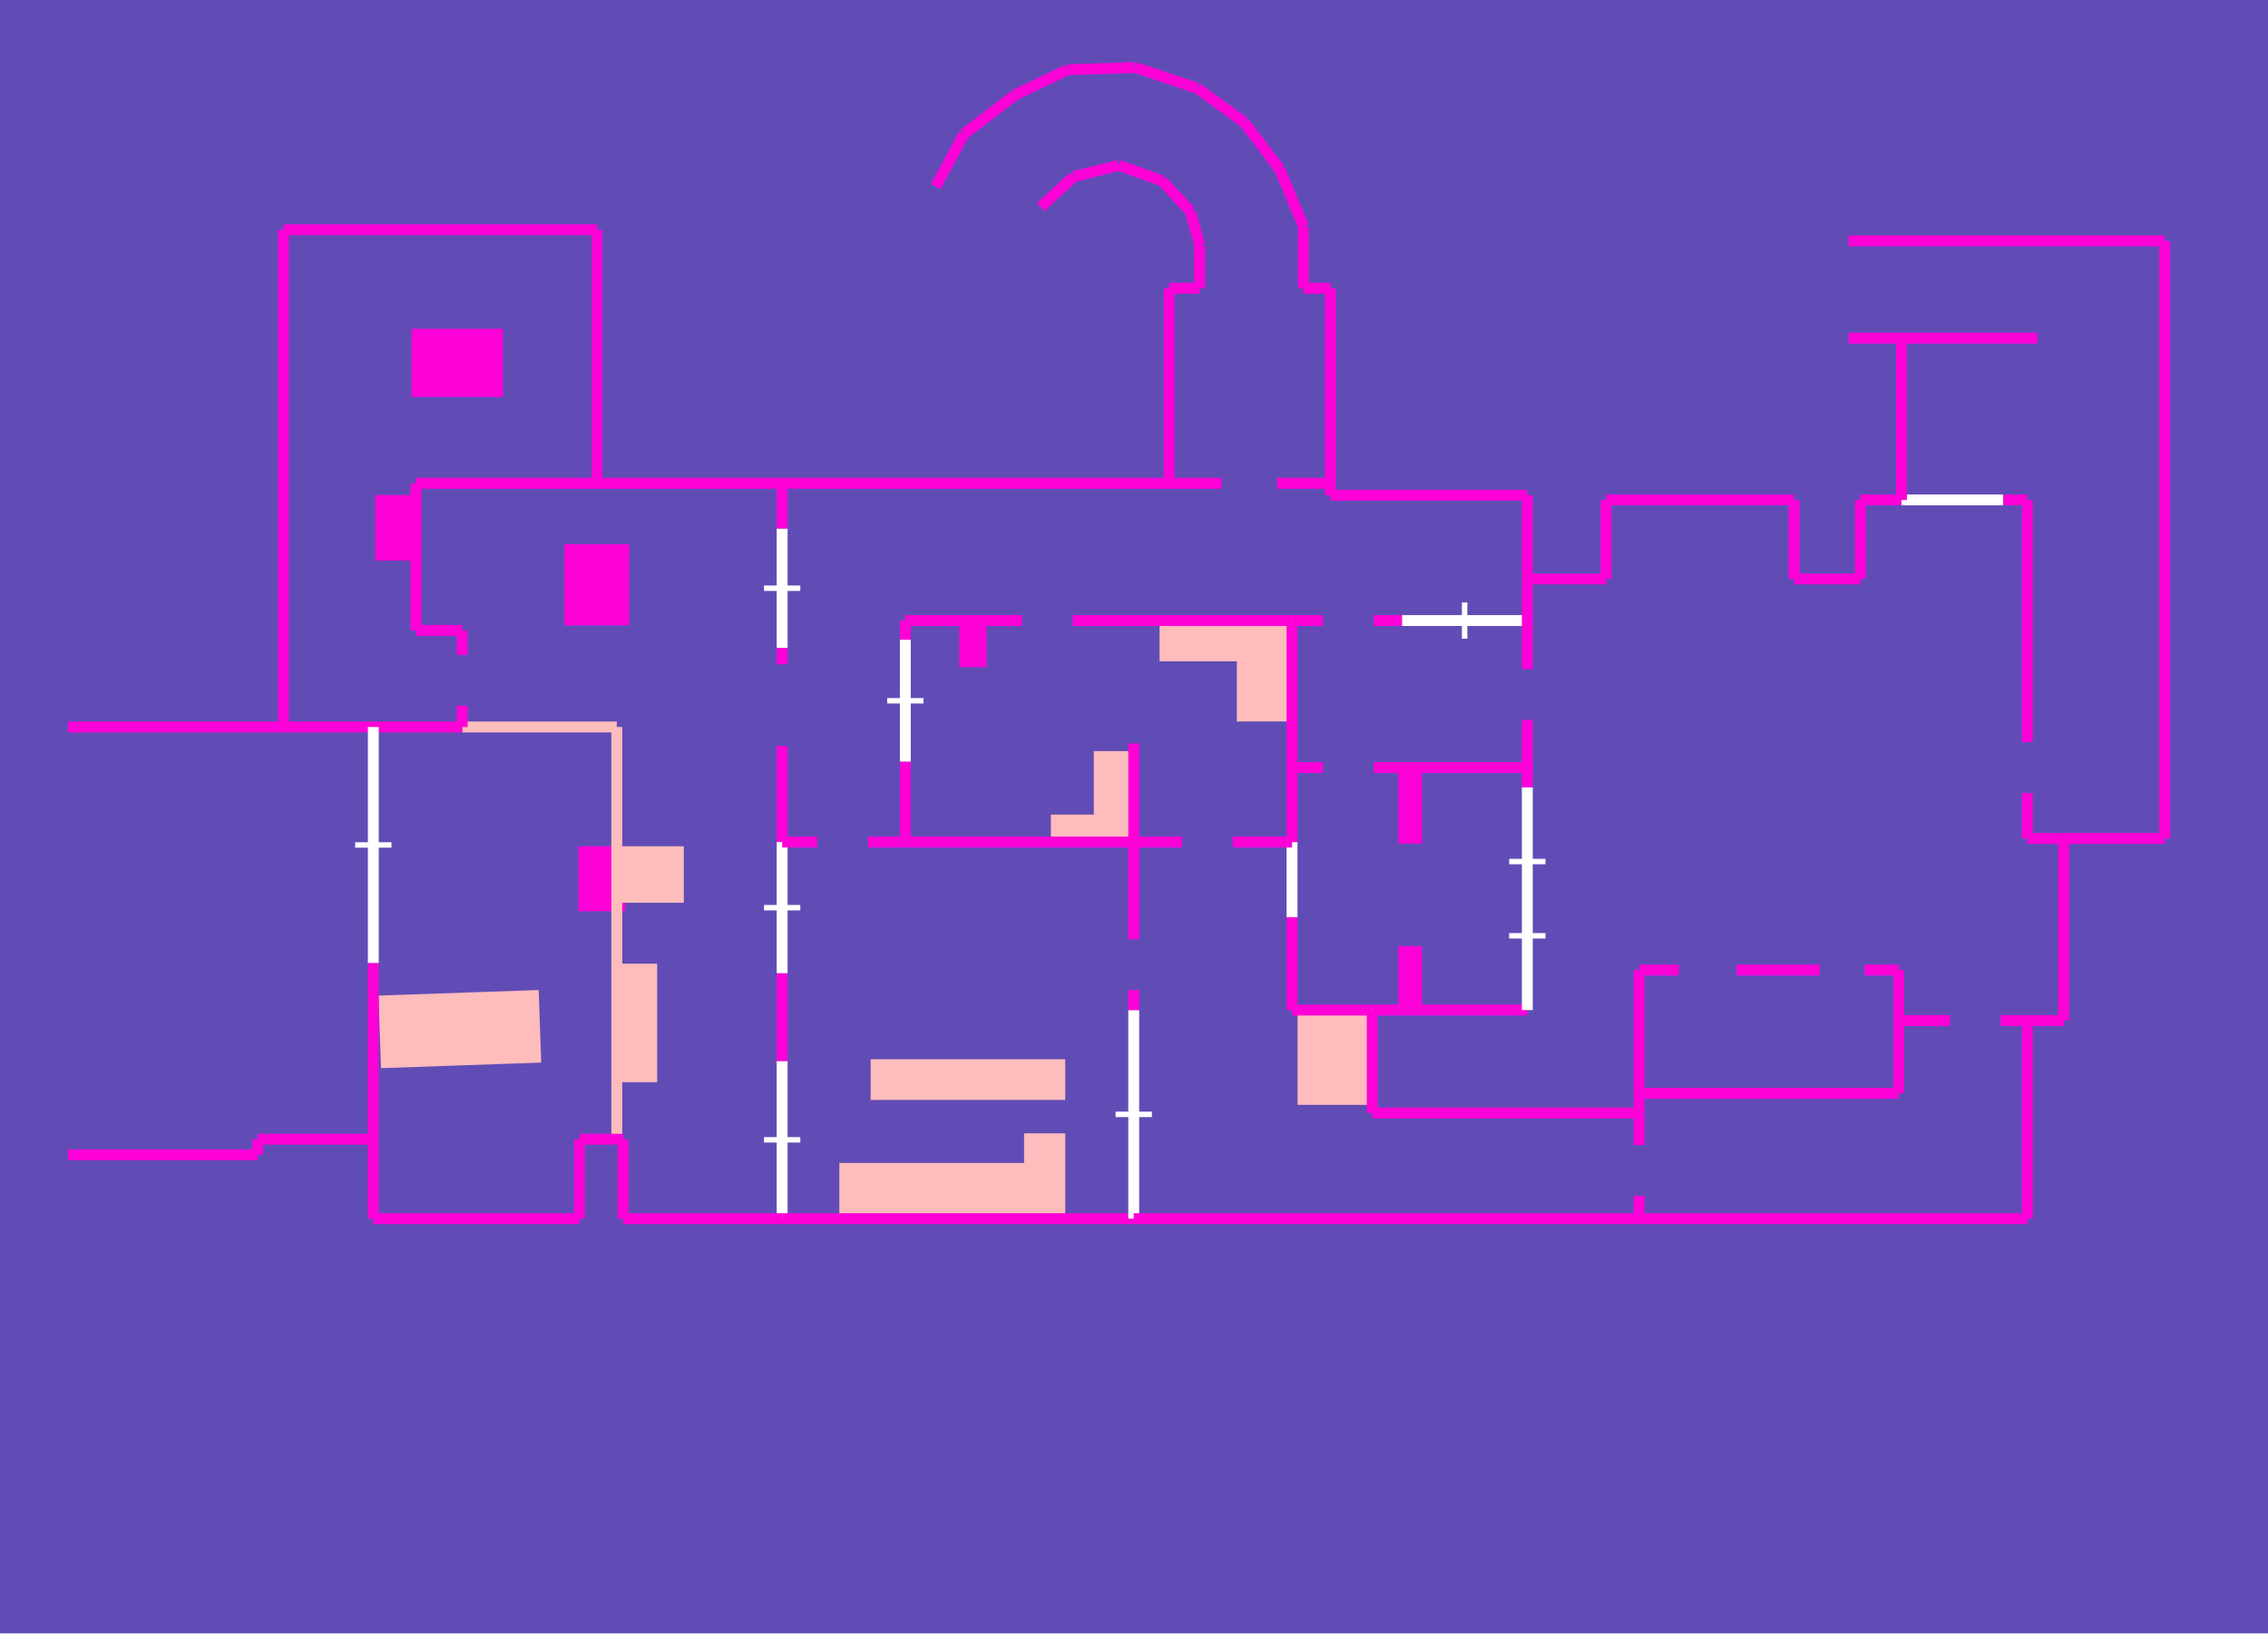
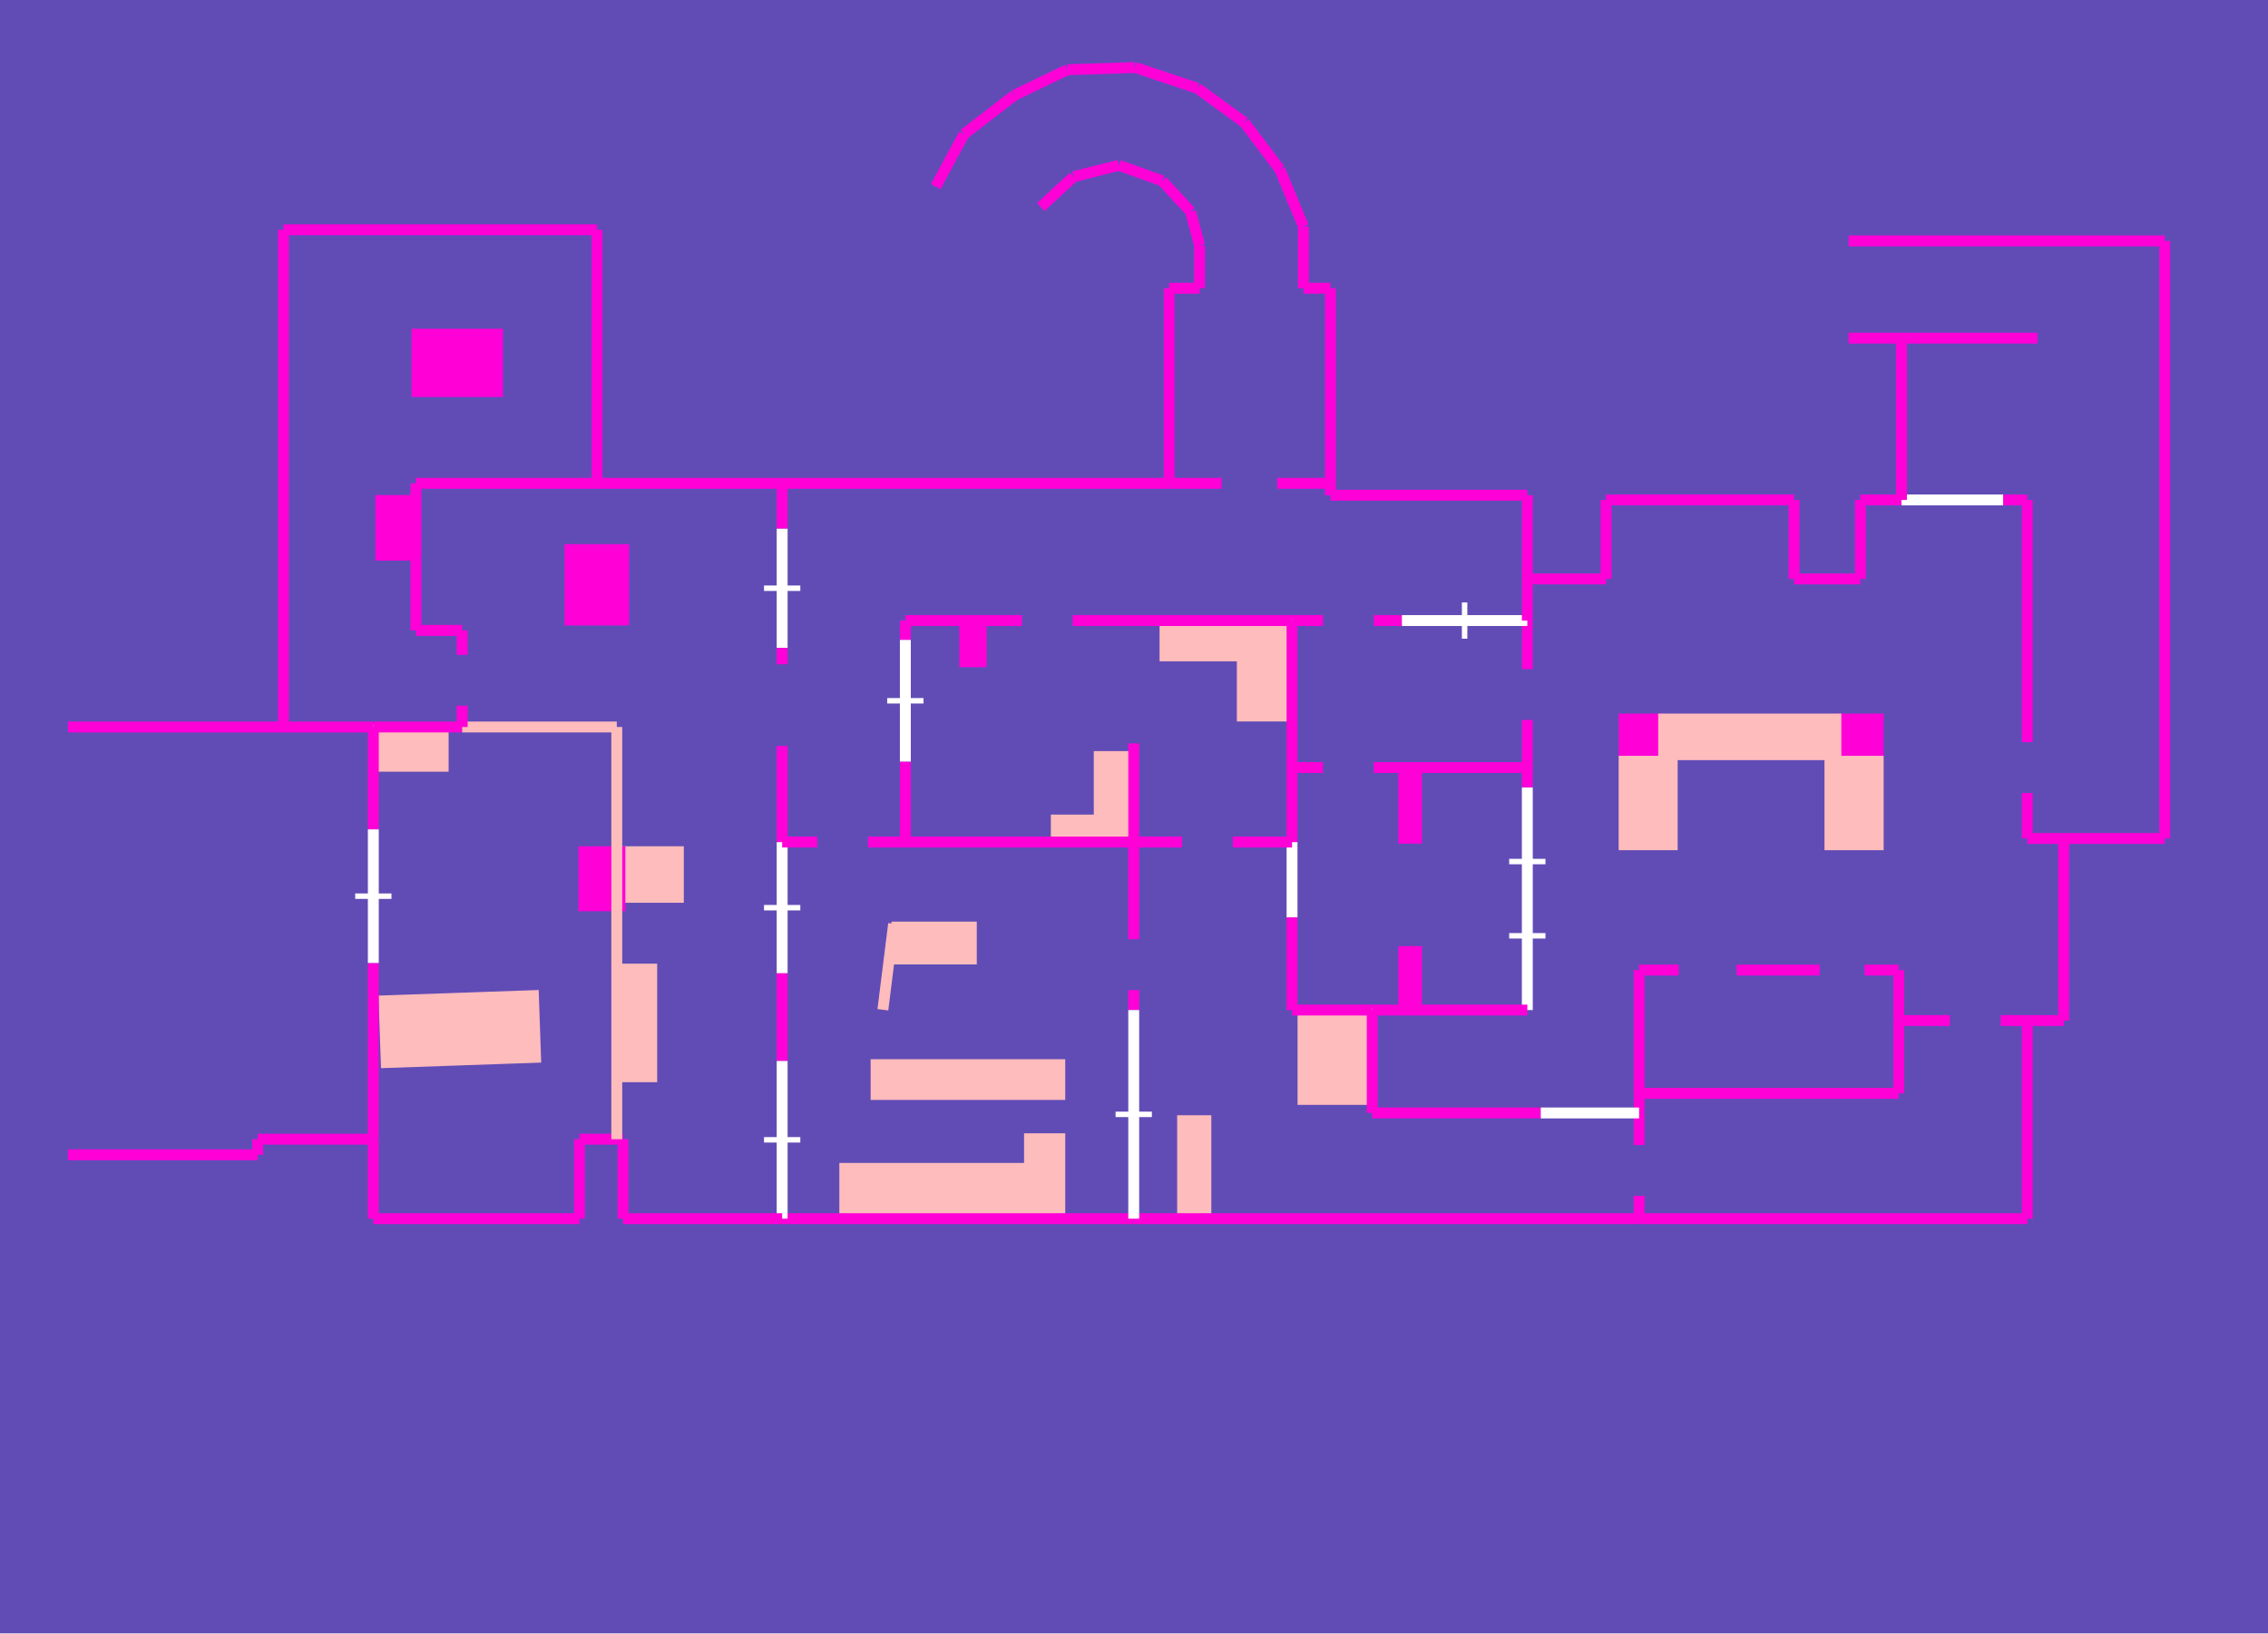
<svg xmlns="http://www.w3.org/2000/svg" viewBox="-33 -28 393 283">
  <rect fill="#614CB6" height="283" width="393" x="-33" y="-28" />
+   <path d="M151.207,-168.741 L144.827,-168.741 L144.827,-183.154 L151.207,-183.154 z" fill="#FFBCBC" stroke="#FFBCBC" stroke-width="0.75" transform="scale(1, -1)" />
+   <path d="M156.907,-102.517 L163.453,-102.517 L163.453,-117.9 L156.907,-117.9 z" fill="#FFBCBC" stroke="#FFBCBC" stroke-width="0.75" transform="scale(1, -1)" />
+   <path d="M293.023,-103.33 L285.695,-103.33 L285.695,-96.013 L293.023,-96.013 z" fill="#FF00D7" stroke="#FF00D7" stroke-width="0.75" transform="scale(1, -1)" />
+   <path d="M133.6,-79.52 L137.59,-79.52 L137.59,-87.225 L133.6,-87.225 z" fill="#FF00D7" stroke="#FF00D7" stroke-width="0.75" transform="scale(1, -1)" />
+   <path d="M247.857,-103.33 L254.708,-103.33 L254.708,-96.013 L247.857,-96.013 z" fill="#FF00D7" stroke="#FF00D7" stroke-width="0.75" transform="scale(1, -1)" />
+   <path d="M44.363,-105.334 L31.689,-105.334 L31.689,-97.964 L44.363,-97.964 z" fill="#FFBCBC" stroke="#FFBCBC" stroke-width="0.75" transform="scale(1, -1)" />
+   <path d="M85.116,-119.004 L74.984,-119.004 L74.984,-128.044 L85.116,-128.044 z" fill="#FFBCBC" stroke="#FFBCBC" stroke-width="0.75" transform="scale(1, -1)" />
+   <path d="M67.609,-119.004 L74.984,-119.004 L74.984,-129.511 L67.609,-129.511 z" fill="#FF00D7" stroke="#FF00D7" stroke-width="0.75" transform="scale(1, -1)" />
+   <path d="M168.307,-86.207 L190.885,-86.207 L190.885,-79.52 L168.307,-79.52 z" fill="#FFBCBC" stroke="#FFBCBC" stroke-width="0.75" transform="scale(1, -1)" />
  <path d="M213.024,-147.009 L209.684,-147.009 L209.684,-136.311 L213.024,-136.311 z" fill="#FF00D7" stroke="#FF00D7" stroke-width="0.75" transform="scale(1, -1)" />
-   <path d="M149.471,-113.517 L163.453,-113.517 L163.453,-117.9 L149.471,-117.9 z" fill="#FFBCBC" stroke="#FFBCBC" stroke-width="0.75" transform="scale(1, -1)" />
-   <path d="M32.97,-144.866 L59.98,-143.924 L60.393,-155.748 L33.383,-156.69 z" fill="#FFBCBC" stroke="#FFBCBC" stroke-width="0.75" transform="scale(1, -1)" />
-   <path d="M168.307,-86.207 L190.885,-86.207 L190.885,-79.52 L168.307,-79.52 z" fill="#FFBCBC" stroke="#FFBCBC" stroke-width="0.75" transform="scale(1, -1)" />
  <path d="M53.779,-29.342 L38.683,-29.342 L38.683,-40.413 L53.779,-40.413 z" fill="#FF00D7" stroke="#FF00D7" stroke-width="0.75" transform="scale(1, -1)" />
-   <path d="M156.907,-102.517 L163.453,-102.517 L163.453,-117.9 L156.907,-117.9 z" fill="#FFBCBC" stroke="#FFBCBC" stroke-width="0.75" transform="scale(1, -1)" />
-   <path d="M133.6,-79.52 L137.59,-79.52 L137.59,-87.225 L133.6,-87.225 z" fill="#FF00D7" stroke="#FF00D7" stroke-width="0.75" transform="scale(1, -1)" />
-   <path d="M80.498,-159.132 L74.205,-159.132 L74.205,-139.347 L80.498,-139.347 z" fill="#FFBCBC" stroke="#FFBCBC" stroke-width="0.75" transform="scale(1, -1)" />
+   <path d="M32.412,-58.151 L39.073,-58.151 L39.073,-68.756 L32.412,-68.756 z" fill="#FF00D7" stroke="#FF00D7" stroke-width="0.75" transform="scale(1, -1)" />
+   <path d="M75.642,-66.657 L65.193,-66.657 L65.193,-79.998 L75.642,-79.998 z" fill="#FF00D7" stroke="#FF00D7" stroke-width="0.75" transform="scale(1, -1)" />
+   <path d="M285.695,-103.33 L254.708,-103.33 L254.708,-96.013 L285.695,-96.013 z" fill="#FFBCBC" stroke="#FFBCBC" stroke-width="0.75" transform="scale(1, -1)" />
  <path d="M181.697,-96.632 L190.885,-96.632 L190.885,-79.52 L181.697,-79.52 z" fill="#FFBCBC" stroke="#FFBCBC" stroke-width="0.75" transform="scale(1, -1)" />
-   <path d="M192.219,-163.06 L204.782,-163.06 L204.782,-147.009 L192.219,-147.009 z" fill="#FFBCBC" stroke="#FFBCBC" stroke-width="0.75" transform="scale(1, -1)" />
-   <path d="M213.024,-104.989 L209.684,-104.989 L209.684,-117.795 L213.024,-117.795 z" fill="#FF00D7" stroke="#FF00D7" stroke-width="0.75" transform="scale(1, -1)" />
  <path d="M118.24,-155.905 L151.207,-155.905 L151.207,-162.207 L118.24,-162.207 z" fill="#FFBCBC" stroke="#FFBCBC" stroke-width="0.75" transform="scale(1, -1)" />
  <path d="M112.818,-173.874 L144.827,-173.874 L144.827,-183.154 L112.818,-183.154 z" fill="#FFBCBC" stroke="#FFBCBC" stroke-width="0.75" transform="scale(1, -1)" />
-   <path d="M32.412,-58.151 L39.073,-58.151 L39.073,-68.756 L32.412,-68.756 z" fill="#FF00D7" stroke="#FF00D7" stroke-width="0.75" transform="scale(1, -1)" />
-   <path d="M151.207,-168.741 L144.827,-168.741 L144.827,-183.154 L151.207,-183.154 z" fill="#FFBCBC" stroke="#FFBCBC" stroke-width="0.75" transform="scale(1, -1)" />
-   <path d="M67.609,-119.004 L74.984,-119.004 L74.984,-129.511 L67.609,-129.511 z" fill="#FF00D7" stroke="#FF00D7" stroke-width="0.75" transform="scale(1, -1)" />
-   <path d="M85.116,-119.004 L74.984,-119.004 L74.984,-128.044 L85.116,-128.044 z" fill="#FFBCBC" stroke="#FFBCBC" stroke-width="0.75" transform="scale(1, -1)" />
-   <path d="M75.642,-66.657 L65.193,-66.657 L65.193,-79.998 L75.642,-79.998 z" fill="#FF00D7" stroke="#FF00D7" stroke-width="0.75" transform="scale(1, -1)" />
-   <path d="M251.024,-161.449 L251.024,-164.837 z" fill="none" stroke="#FF00D7" stroke-width="1.887" transform="scale(1, -1)" />
-   <path d="M160.889,-0.641 L153.021,-2.627 z" fill="none" stroke="#FF00D7" stroke-width="1.887" transform="scale(1, -1)" />
-   <path d="M251.024,-164.837 L251.024,-170.398 z" fill="none" stroke="#FF00D7" stroke-width="1.887" transform="scale(1, -1)" />
-   <path d="M251.024,-179.202 L251.024,-183.154 z" fill="none" stroke="#FF00D7" stroke-width="1.887" transform="scale(1, -1)" />
-   <path d="M245.295,-72.314 L231.655,-72.314 z" fill="none" stroke="#FF00D7" stroke-width="1.887" transform="scale(1, -1)" />
-   <path d="M287.333,-30.585 L287.333,-30.585 z" fill="none" stroke="#FF00D7" stroke-width="1.887" transform="scale(1, -1)" />
-   <path d="M134.04,4.746 L129.139,-4.343 z" fill="none" stroke="#FF00D7" stroke-width="1.887" transform="scale(1, -1)" />
+   <path d="M135.882,-138.73 L121.848,-138.73 L121.848,-132.06 L135.882,-132.06 z" fill="#FFBCBC" stroke="#FFBCBC" stroke-width="0.75" transform="scale(1, -1)" />
+   <path d="M283.521,-103.33 L293.023,-103.33 L293.023,-118.937 L283.521,-118.937 z" fill="#FFBCBC" stroke="#FFBCBC" stroke-width="0.75" transform="scale(1, -1)" />
+   <path d="M32.97,-144.866 L59.98,-143.924 L60.393,-155.748 L33.383,-156.69 z" fill="#FFBCBC" stroke="#FFBCBC" stroke-width="0.75" transform="scale(1, -1)" />
+   <path d="M80.498,-159.132 L74.205,-159.132 L74.205,-139.347 L80.498,-139.347 z" fill="#FFBCBC" stroke="#FFBCBC" stroke-width="0.75" transform="scale(1, -1)" />
+   <path d="M149.471,-113.517 L163.453,-113.517 L163.453,-117.9 L149.471,-117.9 z" fill="#FFBCBC" stroke="#FFBCBC" stroke-width="0.75" transform="scale(1, -1)" />
+   <path d="M171.355,-183.154 L176.522,-183.154 L176.522,-165.611 L171.355,-165.611 z" fill="#FFBCBC" stroke="#FFBCBC" stroke-width="0.75" transform="scale(1, -1)" />
+   <path d="M213.024,-104.989 L209.684,-104.989 L209.684,-117.795 L213.024,-117.795 z" fill="#FF00D7" stroke="#FF00D7" stroke-width="0.75" transform="scale(1, -1)" />
+   <path d="M257.329,-103.33 L247.857,-103.33 L247.857,-118.937 L257.329,-118.937 z" fill="#FFBCBC" stroke="#FFBCBC" stroke-width="0.75" transform="scale(1, -1)" />
+   <path d="M192.219,-163.06 L204.782,-163.06 L204.782,-147.009 L192.219,-147.009 z" fill="#FFBCBC" stroke="#FFBCBC" stroke-width="0.75" transform="scale(1, -1)" />
+   <path d="M47.088,-97.964 L31.689,-97.964 z" fill="none" stroke="#FF00D7" stroke-width="1.887" transform="scale(1, -1)" />
  <path d="M73.877,-97.964 L47.088,-97.964 z" fill="none" stroke="#FFBCBC" stroke-width="1.887" transform="scale(1, -1)" />
-   <path d="M102.533,-155.831 L102.533,-183.154 z" fill="none" stroke="#FFFFFF" stroke-width="1.887" transform="scale(1, -1)" />
-   <path d="M99.389,-169.492 L105.678,-169.492 z" fill="none" stroke="#FFFFFF" stroke-width="0.943" transform="scale(1, -1)" />
-   <path d="M231.655,-79.52 L209.922,-79.52 z" fill="none" stroke="#FFFFFF" stroke-width="1.887" transform="scale(1, -1)" />
-   <path d="M220.789,-76.376 L220.789,-82.664 z" fill="none" stroke="#FFFFFF" stroke-width="0.943" transform="scale(1, -1)" />
-   <path d="M204.782,-147.009 L231.655,-147.009 z" fill="none" stroke="#FF00D7" stroke-width="1.887" transform="scale(1, -1)" />
-   <path d="M11.652,-172.088 L11.652,-169.386 z" fill="none" stroke="#FF00D7" stroke-width="1.887" transform="scale(1, -1)" />
-   <path d="M102.533,-183.154 L163.453,-183.154 z" fill="none" stroke="#FF00D7" stroke-width="1.887" transform="scale(1, -1)" />
-   <path d="M296.487,-58.62 L314.13,-58.62 z" fill="none" stroke="#FFFFFF" stroke-width="1.887" transform="scale(1, -1)" />
-   <path d="M178.681,-55.746 L169.589,-55.746 z" fill="none" stroke="#FF00D7" stroke-width="1.887" transform="scale(1, -1)" />
-   <path d="M190.885,-117.9 L190.885,-130.94 z" fill="none" stroke="#FFFFFF" stroke-width="1.887" transform="scale(1, -1)" />
-   <path d="M197.538,-57.805 L197.538,-55.746 z" fill="none" stroke="#FF00D7" stroke-width="1.887" transform="scale(1, -1)" />
-   <path d="M16.121,-97.964 L16.121,-11.814 z" fill="none" stroke="#FF00D7" stroke-width="1.887" transform="scale(1, -1)" />
-   <path d="M296.011,-140.083 L296.011,-148.827 z" fill="none" stroke="#FF00D7" stroke-width="1.887" transform="scale(1, -1)" />
-   <path d="M197.538,-55.746 L188.302,-55.746 z" fill="none" stroke="#FF00D7" stroke-width="1.887" transform="scale(1, -1)" />
+   <path d="M102.533,-140.642 L102.533,-117.9 z" fill="none" stroke="#FFFFFF" stroke-width="1.887" transform="scale(1, -1)" />
+   <path d="M105.678,-129.271 L99.389,-129.271 z" fill="none" stroke="#FFFFFF" stroke-width="0.943" transform="scale(1, -1)" />
  <path d="M231.655,-108.41 L231.655,-147.009 z" fill="none" stroke="#FFFFFF" stroke-width="1.887" transform="scale(1, -1)" />
  <path d="M228.511,-121.276 L234.799,-121.276 z" fill="none" stroke="#FFFFFF" stroke-width="0.943" transform="scale(1, -1)" />
  <path d="M228.511,-134.143 L234.799,-134.143 z" fill="none" stroke="#FFFFFF" stroke-width="0.943" transform="scale(1, -1)" />
-   <path d="M277.874,-72.314 L289.368,-72.314 z" fill="none" stroke="#FF00D7" stroke-width="1.887" transform="scale(1, -1)" />
+   <path d="M168.389,-3.341 L160.889,-0.641 z" fill="none" stroke="#FF00D7" stroke-width="1.887" transform="scale(1, -1)" />
+   <path d="M296.487,-58.62 L314.13,-58.62 z" fill="none" stroke="#FFFFFF" stroke-width="1.887" transform="scale(1, -1)" />
+   <path d="M204.782,-164.837 L204.782,-147.009 z" fill="none" stroke="#FF00D7" stroke-width="1.887" transform="scale(1, -1)" />
+   <path d="M16.121,-97.964 L16.121,-11.814 z" fill="none" stroke="#FF00D7" stroke-width="1.887" transform="scale(1, -1)" />
+   <path d="M70.451,-11.814 L70.451,-55.746 z" fill="none" stroke="#FF00D7" stroke-width="1.887" transform="scale(1, -1)" />
+   <path d="M160.889,-0.641 L153.021,-2.627 z" fill="none" stroke="#FF00D7" stroke-width="1.887" transform="scale(1, -1)" />
+   <path d="M169.589,-55.746 L102.533,-55.746 z" fill="none" stroke="#FF00D7" stroke-width="1.887" transform="scale(1, -1)" />
+   <path d="M178.681,-55.746 L169.589,-55.746 z" fill="none" stroke="#FF00D7" stroke-width="1.887" transform="scale(1, -1)" />
  <path d="M31.689,-169.386 L31.689,-183.154 z" fill="none" stroke="#FF00D7" stroke-width="1.887" transform="scale(1, -1)" />
-   <path d="M151.941,15.909 L163.715,16.303 z" fill="none" stroke="#FF00D7" stroke-width="1.887" transform="scale(1, -1)" />
-   <path d="M296.487,-30.585 L296.487,-58.62 z" fill="none" stroke="#FF00D7" stroke-width="1.887" transform="scale(1, -1)" />
-   <path d="M318.29,-148.827 L324.597,-148.827 z" fill="none" stroke="#FF00D7" stroke-width="1.887" transform="scale(1, -1)" />
-   <path d="M197.538,-21.948 L197.538,-55.746 z" fill="none" stroke="#FF00D7" stroke-width="1.887" transform="scale(1, -1)" />
-   <path d="M342.103,-13.745 L287.333,-13.745 z" fill="none" stroke="#FF00D7" stroke-width="1.887" transform="scale(1, -1)" />
-   <path d="M134.04,4.746 L142.804,11.505 z" fill="none" stroke="#FF00D7" stroke-width="1.887" transform="scale(1, -1)" />
-   <path d="M296.487,-58.62 L289.368,-58.62 z" fill="none" stroke="#FF00D7" stroke-width="1.887" transform="scale(1, -1)" />
-   <path d="M163.715,16.303 L174.518,12.69 z" fill="none" stroke="#FF00D7" stroke-width="1.887" transform="scale(1, -1)" />
-   <path d="M16.121,-11.814 L70.451,-11.814 z" fill="none" stroke="#FF00D7" stroke-width="1.887" transform="scale(1, -1)" />
-   <path d="M296.011,-161.449 L296.011,-148.827 z" fill="none" stroke="#FF00D7" stroke-width="1.887" transform="scale(1, -1)" />
-   <path d="M190.885,-130.94 L190.885,-147.009 z" fill="none" stroke="#FF00D7" stroke-width="1.887" transform="scale(1, -1)" />
-   <path d="M70.451,-55.746 L39.073,-55.746 z" fill="none" stroke="#FF00D7" stroke-width="1.887" transform="scale(1, -1)" />
  <path d="M102.533,-63.572 L102.533,-84.27 z" fill="none" stroke="#FFFFFF" stroke-width="1.887" transform="scale(1, -1)" />
  <path d="M99.389,-73.921 L105.678,-73.921 z" fill="none" stroke="#FFFFFF" stroke-width="0.943" transform="scale(1, -1)" />
-   <path d="M231.655,-57.805 L231.655,-57.805 z" fill="none" stroke="#FF00D7" stroke-width="1.887" transform="scale(1, -1)" />
-   <path d="M73.877,-169.389 L73.877,-97.964 z" fill="none" stroke="#FFBCBC" stroke-width="1.887" transform="scale(1, -1)" />
-   <path d="M245.295,-58.62 L245.295,-72.314 z" fill="none" stroke="#FF00D7" stroke-width="1.887" transform="scale(1, -1)" />
-   <path d="M231.655,-72.314 L231.655,-79.52 z" fill="none" stroke="#FF00D7" stroke-width="1.887" transform="scale(1, -1)" />
+   <path d="M287.333,-30.585 L287.333,-30.585 z" fill="none" stroke="#FF00D7" stroke-width="1.887" transform="scale(1, -1)" />
+   <path d="M67.405,-169.389 L74.96,-169.389 z" fill="none" stroke="#FF00D7" stroke-width="1.887" transform="scale(1, -1)" />
+   <path d="M123.879,-82.855 L123.879,-103.992 z" fill="none" stroke="#FFFFFF" stroke-width="1.887" transform="scale(1, -1)" />
+   <path d="M120.735,-93.423 L127.023,-93.423 z" fill="none" stroke="#FFFFFF" stroke-width="0.943" transform="scale(1, -1)" />
+   <path d="M289.368,-58.62 L289.368,-72.314 z" fill="none" stroke="#FF00D7" stroke-width="1.887" transform="scale(1, -1)" />
+   <path d="M39.073,-68.756 L39.073,-55.746 z" fill="none" stroke="#FF00D7" stroke-width="1.887" transform="scale(1, -1)" />
+   <path d="M190.885,-130.94 L190.885,-147.009 z" fill="none" stroke="#FF00D7" stroke-width="1.887" transform="scale(1, -1)" />
+   <path d="M290.103,-140.083 L296.011,-140.083 z" fill="none" stroke="#FF00D7" stroke-width="1.887" transform="scale(1, -1)" />
+   <path d="M188.761,-1.346 L192.858,-11.238 z" fill="none" stroke="#FF00D7" stroke-width="1.887" transform="scale(1, -1)" />
+   <path d="M102.533,-55.746 L102.533,-63.572 z" fill="none" stroke="#FF00D7" stroke-width="1.887" transform="scale(1, -1)" />
+   <path d="M296.487,-58.62 L289.368,-58.62 z" fill="none" stroke="#FF00D7" stroke-width="1.887" transform="scale(1, -1)" />
+   <path d="M169.589,-21.948 L174.859,-21.948 z" fill="none" stroke="#FF00D7" stroke-width="1.887" transform="scale(1, -1)" />
+   <path d="M31.689,-183.154 L67.405,-183.154 z" fill="none" stroke="#FF00D7" stroke-width="1.887" transform="scale(1, -1)" />
+   <path d="M102.533,-183.154 L163.453,-183.154 z" fill="none" stroke="#FF00D7" stroke-width="1.887" transform="scale(1, -1)" />
+   <path d="M192.858,-11.238 L192.858,-21.948 z" fill="none" stroke="#FF00D7" stroke-width="1.887" transform="scale(1, -1)" />
+   <path d="M151.941,15.909 L163.715,16.303 z" fill="none" stroke="#FF00D7" stroke-width="1.887" transform="scale(1, -1)" />
+   <path d="M342.103,-13.745 L287.333,-13.745 z" fill="none" stroke="#FF00D7" stroke-width="1.887" transform="scale(1, -1)" />
+   <path d="M251.024,-164.837 L251.024,-170.398 z" fill="none" stroke="#FF00D7" stroke-width="1.887" transform="scale(1, -1)" />
+   <path d="M251.024,-179.202 L251.024,-183.154 z" fill="none" stroke="#FF00D7" stroke-width="1.887" transform="scale(1, -1)" />
  <path d="M173.291,-8.634 L168.389,-3.341 z" fill="none" stroke="#FF00D7" stroke-width="1.887" transform="scale(1, -1)" />
-   <path d="M174.518,12.69 L182.638,6.773 z" fill="none" stroke="#FF00D7" stroke-width="1.887" transform="scale(1, -1)" />
-   <path d="M182.638,6.773 L188.761,-1.346 z" fill="none" stroke="#FF00D7" stroke-width="1.887" transform="scale(1, -1)" />
-   <path d="M231.655,-72.314 L231.655,-57.805 z" fill="none" stroke="#FF00D7" stroke-width="1.887" transform="scale(1, -1)" />
-   <path d="M324.597,-148.827 L324.597,-117.278 z" fill="none" stroke="#FF00D7" stroke-width="1.887" transform="scale(1, -1)" />
-   <path d="M231.655,-57.805 L197.538,-57.805 z" fill="none" stroke="#FF00D7" stroke-width="1.887" transform="scale(1, -1)" />
-   <path d="M324.597,-117.278 L342.103,-117.278 z" fill="none" stroke="#FF00D7" stroke-width="1.887" transform="scale(1, -1)" />
-   <path d="M-21.222,-172.088 L11.652,-172.088 z" fill="none" stroke="#FF00D7" stroke-width="1.887" transform="scale(1, -1)" />
-   <path d="M169.589,-21.948 L169.589,-55.746 z" fill="none" stroke="#FF00D7" stroke-width="1.887" transform="scale(1, -1)" />
-   <path d="M67.405,-169.389 L74.96,-169.389 z" fill="none" stroke="#FF00D7" stroke-width="1.887" transform="scale(1, -1)" />
-   <path d="M342.103,-117.278 L342.103,-13.745 z" fill="none" stroke="#FF00D7" stroke-width="1.887" transform="scale(1, -1)" />
+   <path d="M123.879,-79.52 L123.879,-82.855 z" fill="none" stroke="#FF00D7" stroke-width="1.887" transform="scale(1, -1)" />
+   <path d="M11.652,-169.386 L31.689,-169.386 z" fill="none" stroke="#FF00D7" stroke-width="1.887" transform="scale(1, -1)" />
  <path d="M318.29,-148.827 L313.676,-148.827 z" fill="none" stroke="#FF00D7" stroke-width="1.887" transform="scale(1, -1)" />
  <path d="M304.872,-148.827 L296.011,-148.827 z" fill="none" stroke="#FF00D7" stroke-width="1.887" transform="scale(1, -1)" />
-   <path d="M204.782,-164.837 L204.782,-147.009 z" fill="none" stroke="#FF00D7" stroke-width="1.887" transform="scale(1, -1)" />
-   <path d="M190.885,-147.009 L204.782,-147.009 z" fill="none" stroke="#FF00D7" stroke-width="1.887" transform="scale(1, -1)" />
-   <path d="M231.655,-104.989 L231.655,-108.41 z" fill="none" stroke="#FF00D7" stroke-width="1.887" transform="scale(1, -1)" />
-   <path d="M102.533,-55.746 L70.451,-55.746 z" fill="none" stroke="#FF00D7" stroke-width="1.887" transform="scale(1, -1)" />
-   <path d="M67.405,-183.154 L67.405,-169.389 z" fill="none" stroke="#FF00D7" stroke-width="1.887" transform="scale(1, -1)" />
+   <path d="M174.518,12.69 L182.638,6.773 z" fill="none" stroke="#FF00D7" stroke-width="1.887" transform="scale(1, -1)" />
+   <path d="M16.121,-11.814 L70.451,-11.814 z" fill="none" stroke="#FF00D7" stroke-width="1.887" transform="scale(1, -1)" />
+   <path d="M190.885,-117.9 L190.885,-130.94 z" fill="none" stroke="#FFFFFF" stroke-width="1.887" transform="scale(1, -1)" />
+   <path d="M134.04,4.746 L142.804,11.505 z" fill="none" stroke="#FF00D7" stroke-width="1.887" transform="scale(1, -1)" />
+   <path d="M192.858,-21.948 L197.538,-21.948 z" fill="none" stroke="#FF00D7" stroke-width="1.887" transform="scale(1, -1)" />
+   <path d="M277.874,-58.62 L245.295,-58.62 z" fill="none" stroke="#FF00D7" stroke-width="1.887" transform="scale(1, -1)" />
+   <path d="M182.638,6.773 L188.761,-1.346 z" fill="none" stroke="#FF00D7" stroke-width="1.887" transform="scale(1, -1)" />
+   <path d="M324.597,-148.827 L324.597,-117.278 z" fill="none" stroke="#FF00D7" stroke-width="1.887" transform="scale(1, -1)" />
+   <path d="M231.655,-79.52 L231.655,-87.935 z" fill="none" stroke="#FF00D7" stroke-width="1.887" transform="scale(1, -1)" />
+   <path d="M231.655,-96.739 L231.655,-104.989 z" fill="none" stroke="#FF00D7" stroke-width="1.887" transform="scale(1, -1)" />
+   <path d="M102.533,-140.642 L102.533,-155.831 z" fill="none" stroke="#FF00D7" stroke-width="1.887" transform="scale(1, -1)" />
+   <path d="M231.655,-72.314 L231.655,-57.805 z" fill="none" stroke="#FF00D7" stroke-width="1.887" transform="scale(1, -1)" />
+   <path d="M31.689,-138.846 L31.689,-169.386 z" fill="none" stroke="#FF00D7" stroke-width="1.887" transform="scale(1, -1)" />
+   <path d="M231.655,-57.805 L231.655,-57.805 z" fill="none" stroke="#FF00D7" stroke-width="1.887" transform="scale(1, -1)" />
+   <path d="M163.453,-117.9 L171.815,-117.9 z" fill="none" stroke="#FF00D7" stroke-width="1.887" transform="scale(1, -1)" />
+   <path d="M180.619,-117.9 L190.885,-117.9 z" fill="none" stroke="#FF00D7" stroke-width="1.887" transform="scale(1, -1)" />
+   <path d="M296.487,-30.585 L296.487,-58.62 z" fill="none" stroke="#FF00D7" stroke-width="1.887" transform="scale(1, -1)" />
  <path d="M102.533,-84.27 L102.533,-87.097 z" fill="none" stroke="#FF00D7" stroke-width="1.887" transform="scale(1, -1)" />
  <path d="M102.533,-101.247 L102.533,-117.9 z" fill="none" stroke="#FF00D7" stroke-width="1.887" transform="scale(1, -1)" />
-   <path d="M39.073,-68.756 L39.073,-55.746 z" fill="none" stroke="#FF00D7" stroke-width="1.887" transform="scale(1, -1)" />
-   <path d="M296.487,-30.585 L287.333,-30.585 z" fill="none" stroke="#FF00D7" stroke-width="1.887" transform="scale(1, -1)" />
+   <path d="M190.885,-104.989 L196.251,-104.989 z" fill="none" stroke="#FF00D7" stroke-width="1.887" transform="scale(1, -1)" />
+   <path d="M205.055,-104.989 L231.655,-104.989 z" fill="none" stroke="#FF00D7" stroke-width="1.887" transform="scale(1, -1)" />
+   <path d="M190.885,-79.52 L196.251,-79.52 z" fill="none" stroke="#FF00D7" stroke-width="1.887" transform="scale(1, -1)" />
+   <path d="M205.055,-79.52 L209.922,-79.52 z" fill="none" stroke="#FF00D7" stroke-width="1.887" transform="scale(1, -1)" />
+   <path d="M74.96,-183.154 L74.96,-169.389 z" fill="none" stroke="#FF00D7" stroke-width="1.887" transform="scale(1, -1)" />
+   <path d="M31.689,-115.707 L31.689,-97.964 z" fill="none" stroke="#FF00D7" stroke-width="1.887" transform="scale(1, -1)" />
+   <path d="M318.29,-148.827 L324.597,-148.827 z" fill="none" stroke="#FF00D7" stroke-width="1.887" transform="scale(1, -1)" />
+   <path d="M121.848,-132.06 L119.985,-146.955 z" fill="none" stroke="#FFBCBC" stroke-width="1.887" transform="scale(1, -1)" />
+   <path d="M169.589,-21.948 L169.589,-55.746 z" fill="none" stroke="#FF00D7" stroke-width="1.887" transform="scale(1, -1)" />
+   <path d="M174.859,-14.499 L174.859,-21.948 z" fill="none" stroke="#FF00D7" stroke-width="1.887" transform="scale(1, -1)" />
+   <path d="M11.652,-172.088 L11.652,-169.386 z" fill="none" stroke="#FF00D7" stroke-width="1.887" transform="scale(1, -1)" />
+   <path d="M245.295,-58.62 L245.295,-72.314 z" fill="none" stroke="#FF00D7" stroke-width="1.887" transform="scale(1, -1)" />
+   <path d="M134.04,4.746 L129.139,-4.343 z" fill="none" stroke="#FF00D7" stroke-width="1.887" transform="scale(1, -1)" />
+   <path d="M163.453,-117.9 L163.453,-100.811 z" fill="none" stroke="#FF00D7" stroke-width="1.887" transform="scale(1, -1)" />
+   <path d="M231.655,-79.52 L209.922,-79.52 z" fill="none" stroke="#FFFFFF" stroke-width="1.887" transform="scale(1, -1)" />
+   <path d="M220.789,-76.376 L220.789,-82.664 z" fill="none" stroke="#FFFFFF" stroke-width="0.943" transform="scale(1, -1)" />
+   <path d="M233.987,-164.837 L204.782,-164.837 z" fill="none" stroke="#FF00D7" stroke-width="1.887" transform="scale(1, -1)" />
+   <path d="M123.879,-79.52 L144.074,-79.52 z" fill="none" stroke="#FF00D7" stroke-width="1.887" transform="scale(1, -1)" />
+   <path d="M152.879,-79.52 L190.885,-79.52 z" fill="none" stroke="#FF00D7" stroke-width="1.887" transform="scale(1, -1)" />
+   <path d="M197.538,-21.948 L197.538,-55.746 z" fill="none" stroke="#FF00D7" stroke-width="1.887" transform="scale(1, -1)" />
+   <path d="M39.073,-68.756 L39.073,-81.228 z" fill="none" stroke="#FF00D7" stroke-width="1.887" transform="scale(1, -1)" />
+   <path d="M190.885,-79.52 L190.885,-117.9 z" fill="none" stroke="#FF00D7" stroke-width="1.887" transform="scale(1, -1)" />
+   <path d="M231.655,-57.805 L197.538,-57.805 z" fill="none" stroke="#FF00D7" stroke-width="1.887" transform="scale(1, -1)" />
+   <path d="M123.879,-117.9 L163.453,-117.9 z" fill="none" stroke="#FF00D7" stroke-width="1.887" transform="scale(1, -1)" />
+   <path d="M-21.222,-97.964 L31.689,-97.964 z" fill="none" stroke="#FF00D7" stroke-width="1.887" transform="scale(1, -1)" />
+   <path d="M67.405,-183.154 L67.405,-169.389 z" fill="none" stroke="#FF00D7" stroke-width="1.887" transform="scale(1, -1)" />
+   <path d="M324.597,-117.278 L318.29,-117.278 z" fill="none" stroke="#FF00D7" stroke-width="1.887" transform="scale(1, -1)" />
+   <path d="M231.655,-104.989 L231.655,-108.41 z" fill="none" stroke="#FF00D7" stroke-width="1.887" transform="scale(1, -1)" />
+   <path d="M277.874,-72.314 L277.874,-58.62 z" fill="none" stroke="#FF00D7" stroke-width="1.887" transform="scale(1, -1)" />
+   <path d="M289.368,-72.314 L289.368,-72.314 z" fill="none" stroke="#FF00D7" stroke-width="1.887" transform="scale(1, -1)" />
+   <path d="M163.453,-183.154 L251.024,-183.154 z" fill="none" stroke="#FF00D7" stroke-width="1.887" transform="scale(1, -1)" />
+   <path d="M153.021,-2.627 L147.345,-7.868 z" fill="none" stroke="#FF00D7" stroke-width="1.887" transform="scale(1, -1)" />
+   <path d="M129.139,-4.343 L129.139,-4.343 z" fill="none" stroke="#FF00D7" stroke-width="1.887" transform="scale(1, -1)" />
  <path d="M296.487,-30.585 L320.047,-30.585 z" fill="none" stroke="#FF00D7" stroke-width="1.887" transform="scale(1, -1)" />
-   <path d="M289.368,-72.314 L289.368,-72.314 z" fill="none" stroke="#FF00D7" stroke-width="1.887" transform="scale(1, -1)" />
-   <path d="M123.879,-117.9 L163.453,-117.9 z" fill="none" stroke="#FF00D7" stroke-width="1.887" transform="scale(1, -1)" />
-   <path d="M102.533,-140.642 L102.533,-117.9 z" fill="none" stroke="#FFFFFF" stroke-width="1.887" transform="scale(1, -1)" />
-   <path d="M105.678,-129.271 L99.389,-129.271 z" fill="none" stroke="#FFFFFF" stroke-width="0.943" transform="scale(1, -1)" />
-   <path d="M39.073,-68.756 L39.073,-81.228 z" fill="none" stroke="#FF00D7" stroke-width="1.887" transform="scale(1, -1)" />
-   <path d="M129.139,-4.343 L129.139,-4.343 z" fill="none" stroke="#FF00D7" stroke-width="1.887" transform="scale(1, -1)" />
-   <path d="M-21.222,-97.964 L31.689,-97.964 z" fill="none" stroke="#FF00D7" stroke-width="1.887" transform="scale(1, -1)" />
-   <path d="M251.024,-183.154 L318.29,-183.154 z" fill="none" stroke="#FF00D7" stroke-width="1.887" transform="scale(1, -1)" />
-   <path d="M153.021,-2.627 L147.345,-7.868 z" fill="none" stroke="#FF00D7" stroke-width="1.887" transform="scale(1, -1)" />
-   <path d="M74.96,-183.154 L102.533,-183.154 z" fill="none" stroke="#FF00D7" stroke-width="1.887" transform="scale(1, -1)" />
-   <path d="M47.088,-97.964 L31.689,-97.964 z" fill="none" stroke="#FF00D7" stroke-width="1.887" transform="scale(1, -1)" />
-   <path d="M192.858,-21.948 L197.538,-21.948 z" fill="none" stroke="#FF00D7" stroke-width="1.887" transform="scale(1, -1)" />
-   <path d="M11.652,-169.386 L31.689,-169.386 z" fill="none" stroke="#FF00D7" stroke-width="1.887" transform="scale(1, -1)" />
-   <path d="M174.859,-14.499 L174.859,-21.948 z" fill="none" stroke="#FF00D7" stroke-width="1.887" transform="scale(1, -1)" />
+   <path d="M-21.222,-172.088 L11.652,-172.088 z" fill="none" stroke="#FF00D7" stroke-width="1.887" transform="scale(1, -1)" />
+   <path d="M296.011,-161.449 L296.011,-148.827 z" fill="none" stroke="#FF00D7" stroke-width="1.887" transform="scale(1, -1)" />
+   <path d="M251.024,-161.449 L251.024,-164.837 z" fill="none" stroke="#FF00D7" stroke-width="1.887" transform="scale(1, -1)" />
+   <path d="M163.453,-117.9 L163.453,-134.74 z" fill="none" stroke="#FF00D7" stroke-width="1.887" transform="scale(1, -1)" />
+   <path d="M163.453,-143.545 L163.453,-147.009 z" fill="none" stroke="#FF00D7" stroke-width="1.887" transform="scale(1, -1)" />
+   <path d="M245.295,-72.314 L231.655,-72.314 z" fill="none" stroke="#FF00D7" stroke-width="1.887" transform="scale(1, -1)" />
+   <path d="M277.874,-72.314 L289.368,-72.314 z" fill="none" stroke="#FF00D7" stroke-width="1.887" transform="scale(1, -1)" />
+   <path d="M102.533,-155.831 L102.533,-183.154 z" fill="none" stroke="#FFFFFF" stroke-width="1.887" transform="scale(1, -1)" />
+   <path d="M99.389,-169.492 L105.678,-169.492 z" fill="none" stroke="#FFFFFF" stroke-width="0.943" transform="scale(1, -1)" />
+   <path d="M318.29,-117.278 L318.29,-109.4 z" fill="none" stroke="#FF00D7" stroke-width="1.887" transform="scale(1, -1)" />
+   <path d="M318.29,-100.596 L318.29,-58.62 z" fill="none" stroke="#FF00D7" stroke-width="1.887" transform="scale(1, -1)" />
+   <path d="M318.29,-58.62 L314.13,-58.62 z" fill="none" stroke="#FF00D7" stroke-width="1.887" transform="scale(1, -1)" />
+   <path d="M233.987,-164.837 L251.024,-164.837 z" fill="none" stroke="#FFFFFF" stroke-width="1.887" transform="scale(1, -1)" />
+   <path d="M251.024,-161.449 L296.011,-161.449 z" fill="none" stroke="#FF00D7" stroke-width="1.887" transform="scale(1, -1)" />
+   <path d="M282.305,-140.083 L267.936,-140.083 z" fill="none" stroke="#FF00D7" stroke-width="1.887" transform="scale(1, -1)" />
+   <path d="M174.859,-14.499 L173.291,-8.634 z" fill="none" stroke="#FF00D7" stroke-width="1.887" transform="scale(1, -1)" />
+   <path d="M70.451,-55.746 L39.073,-55.746 z" fill="none" stroke="#FF00D7" stroke-width="1.887" transform="scale(1, -1)" />
+   <path d="M342.103,-117.278 L342.103,-13.745 z" fill="none" stroke="#FF00D7" stroke-width="1.887" transform="scale(1, -1)" />
  <path d="M47.088,-81.228 L47.088,-85.467 z" fill="none" stroke="#FF00D7" stroke-width="1.887" transform="scale(1, -1)" />
  <path d="M47.088,-94.271 L47.088,-97.964 z" fill="none" stroke="#FF00D7" stroke-width="1.887" transform="scale(1, -1)" />
-   <path d="M192.858,-11.238 L192.858,-21.948 z" fill="none" stroke="#FF00D7" stroke-width="1.887" transform="scale(1, -1)" />
-   <path d="M190.885,-79.52 L196.251,-79.52 z" fill="none" stroke="#FF00D7" stroke-width="1.887" transform="scale(1, -1)" />
-   <path d="M205.055,-79.52 L209.922,-79.52 z" fill="none" stroke="#FF00D7" stroke-width="1.887" transform="scale(1, -1)" />
-   <path d="M123.879,-79.52 L123.879,-82.855 z" fill="none" stroke="#FF00D7" stroke-width="1.887" transform="scale(1, -1)" />
-   <path d="M70.451,-11.814 L70.451,-55.746 z" fill="none" stroke="#FF00D7" stroke-width="1.887" transform="scale(1, -1)" />
-   <path d="M102.533,-55.746 L102.533,-63.572 z" fill="none" stroke="#FF00D7" stroke-width="1.887" transform="scale(1, -1)" />
-   <path d="M163.453,-117.9 L163.453,-100.811 z" fill="none" stroke="#FF00D7" stroke-width="1.887" transform="scale(1, -1)" />
-   <path d="M169.589,-21.948 L174.859,-21.948 z" fill="none" stroke="#FF00D7" stroke-width="1.887" transform="scale(1, -1)" />
-   <path d="M123.879,-79.52 L144.074,-79.52 z" fill="none" stroke="#FF00D7" stroke-width="1.887" transform="scale(1, -1)" />
-   <path d="M152.879,-79.52 L190.885,-79.52 z" fill="none" stroke="#FF00D7" stroke-width="1.887" transform="scale(1, -1)" />
-   <path d="M123.879,-82.855 L123.879,-103.992 z" fill="none" stroke="#FFFFFF" stroke-width="1.887" transform="scale(1, -1)" />
-   <path d="M120.735,-93.423 L127.023,-93.423 z" fill="none" stroke="#FFFFFF" stroke-width="0.943" transform="scale(1, -1)" />
-   <path d="M190.885,-79.52 L190.885,-117.9 z" fill="none" stroke="#FF00D7" stroke-width="1.887" transform="scale(1, -1)" />
+   <path d="M251.024,-183.154 L318.29,-183.154 z" fill="none" stroke="#FF00D7" stroke-width="1.887" transform="scale(1, -1)" />
+   <path d="M142.804,11.505 L151.941,15.909 z" fill="none" stroke="#FF00D7" stroke-width="1.887" transform="scale(1, -1)" />
  <path d="M251.024,-140.083 L251.024,-161.449 z" fill="none" stroke="#FF00D7" stroke-width="1.887" transform="scale(1, -1)" />
-   <path d="M174.859,-14.499 L173.291,-8.634 z" fill="none" stroke="#FF00D7" stroke-width="1.887" transform="scale(1, -1)" />
-   <path d="M102.533,-117.9 L108.615,-117.9 z" fill="none" stroke="#FF00D7" stroke-width="1.887" transform="scale(1, -1)" />
-   <path d="M117.419,-117.9 L123.879,-117.9 z" fill="none" stroke="#FF00D7" stroke-width="1.887" transform="scale(1, -1)" />
+   <path d="M190.885,-147.009 L204.782,-147.009 z" fill="none" stroke="#FF00D7" stroke-width="1.887" transform="scale(1, -1)" />
+   <path d="M324.597,-117.278 L342.103,-117.278 z" fill="none" stroke="#FF00D7" stroke-width="1.887" transform="scale(1, -1)" />
+   <path d="M74.96,-183.154 L102.533,-183.154 z" fill="none" stroke="#FF00D7" stroke-width="1.887" transform="scale(1, -1)" />
+   <path d="M31.689,-115.707 L31.689,-138.846 z" fill="none" stroke="#FFFFFF" stroke-width="1.887" transform="scale(1, -1)" />
+   <path d="M28.545,-127.277 L34.833,-127.277 z" fill="none" stroke="#FFFFFF" stroke-width="0.943" transform="scale(1, -1)" />
+   <path d="M123.879,-117.9 L123.879,-103.992 z" fill="none" stroke="#FF00D7" stroke-width="1.887" transform="scale(1, -1)" />
+   <path d="M197.538,-57.805 L197.538,-55.746 z" fill="none" stroke="#FF00D7" stroke-width="1.887" transform="scale(1, -1)" />
+   <path d="M163.715,16.303 L174.518,12.69 z" fill="none" stroke="#FF00D7" stroke-width="1.887" transform="scale(1, -1)" />
  <path d="M163.453,-147.009 L163.453,-183.154 z" fill="none" stroke="#FFFFFF" stroke-width="1.887" transform="scale(1, -1)" />
  <path d="M160.309,-165.082 L166.598,-165.082 z" fill="none" stroke="#FFFFFF" stroke-width="0.943" transform="scale(1, -1)" />
  <path d="M318.29,-183.154 L318.29,-148.827 z" fill="none" stroke="#FF00D7" stroke-width="1.887" transform="scale(1, -1)" />
-   <path d="M142.804,11.505 L151.941,15.909 z" fill="none" stroke="#FF00D7" stroke-width="1.887" transform="scale(1, -1)" />
-   <path d="M277.874,-58.62 L245.295,-58.62 z" fill="none" stroke="#FF00D7" stroke-width="1.887" transform="scale(1, -1)" />
-   <path d="M74.96,-183.154 L74.96,-169.389 z" fill="none" stroke="#FF00D7" stroke-width="1.887" transform="scale(1, -1)" />
-   <path d="M231.655,-79.52 L231.655,-87.935 z" fill="none" stroke="#FF00D7" stroke-width="1.887" transform="scale(1, -1)" />
-   <path d="M231.655,-96.739 L231.655,-104.989 z" fill="none" stroke="#FF00D7" stroke-width="1.887" transform="scale(1, -1)" />
-   <path d="M188.761,-1.346 L192.858,-11.238 z" fill="none" stroke="#FF00D7" stroke-width="1.887" transform="scale(1, -1)" />
-   <path d="M289.368,-58.62 L289.368,-72.314 z" fill="none" stroke="#FF00D7" stroke-width="1.887" transform="scale(1, -1)" />
-   <path d="M251.024,-164.837 L204.782,-164.837 z" fill="none" stroke="#FF00D7" stroke-width="1.887" transform="scale(1, -1)" />
-   <path d="M163.453,-183.154 L251.024,-183.154 z" fill="none" stroke="#FF00D7" stroke-width="1.887" transform="scale(1, -1)" />
-   <path d="M318.29,-58.62 L314.13,-58.62 z" fill="none" stroke="#FF00D7" stroke-width="1.887" transform="scale(1, -1)" />
-   <path d="M282.305,-140.083 L267.936,-140.083 z" fill="none" stroke="#FF00D7" stroke-width="1.887" transform="scale(1, -1)" />
  <path d="M39.073,-81.228 L47.088,-81.228 z" fill="none" stroke="#FF00D7" stroke-width="1.887" transform="scale(1, -1)" />
+   <path d="M231.655,-72.314 L231.655,-79.52 z" fill="none" stroke="#FF00D7" stroke-width="1.887" transform="scale(1, -1)" />
+   <path d="M102.533,-55.746 L70.451,-55.746 z" fill="none" stroke="#FF00D7" stroke-width="1.887" transform="scale(1, -1)" />
+   <path d="M102.533,-117.9 L108.615,-117.9 z" fill="none" stroke="#FF00D7" stroke-width="1.887" transform="scale(1, -1)" />
+   <path d="M117.419,-117.9 L123.879,-117.9 z" fill="none" stroke="#FF00D7" stroke-width="1.887" transform="scale(1, -1)" />
+   <path d="M197.538,-55.746 L188.302,-55.746 z" fill="none" stroke="#FF00D7" stroke-width="1.887" transform="scale(1, -1)" />
+   <path d="M204.782,-147.009 L231.655,-147.009 z" fill="none" stroke="#FF00D7" stroke-width="1.887" transform="scale(1, -1)" />
+   <path d="M73.877,-169.389 L73.877,-97.964 z" fill="none" stroke="#FFBCBC" stroke-width="1.887" transform="scale(1, -1)" />
  <path d="M257.897,-140.083 L251.024,-140.083 z" fill="none" stroke="#FF00D7" stroke-width="1.887" transform="scale(1, -1)" />
-   <path d="M190.885,-104.989 L196.251,-104.989 z" fill="none" stroke="#FF00D7" stroke-width="1.887" transform="scale(1, -1)" />
-   <path d="M205.055,-104.989 L231.655,-104.989 z" fill="none" stroke="#FF00D7" stroke-width="1.887" transform="scale(1, -1)" />
-   <path d="M163.453,-117.9 L163.453,-134.74 z" fill="none" stroke="#FF00D7" stroke-width="1.887" transform="scale(1, -1)" />
-   <path d="M163.453,-143.545 L163.453,-147.009 z" fill="none" stroke="#FF00D7" stroke-width="1.887" transform="scale(1, -1)" />
-   <path d="M318.29,-117.278 L318.29,-109.4 z" fill="none" stroke="#FF00D7" stroke-width="1.887" transform="scale(1, -1)" />
-   <path d="M318.29,-100.596 L318.29,-58.62 z" fill="none" stroke="#FF00D7" stroke-width="1.887" transform="scale(1, -1)" />
-   <path d="M123.879,-117.9 L123.879,-103.992 z" fill="none" stroke="#FF00D7" stroke-width="1.887" transform="scale(1, -1)" />
-   <path d="M324.597,-117.278 L318.29,-117.278 z" fill="none" stroke="#FF00D7" stroke-width="1.887" transform="scale(1, -1)" />
-   <path d="M163.453,-117.9 L171.815,-117.9 z" fill="none" stroke="#FF00D7" stroke-width="1.887" transform="scale(1, -1)" />
-   <path d="M180.619,-117.9 L190.885,-117.9 z" fill="none" stroke="#FF00D7" stroke-width="1.887" transform="scale(1, -1)" />
-   <path d="M31.689,-138.846 L31.689,-169.386 z" fill="none" stroke="#FF00D7" stroke-width="1.887" transform="scale(1, -1)" />
-   <path d="M251.024,-161.449 L296.011,-161.449 z" fill="none" stroke="#FF00D7" stroke-width="1.887" transform="scale(1, -1)" />
-   <path d="M168.389,-3.341 L160.889,-0.641 z" fill="none" stroke="#FF00D7" stroke-width="1.887" transform="scale(1, -1)" />
-   <path d="M277.874,-72.314 L277.874,-58.62 z" fill="none" stroke="#FF00D7" stroke-width="1.887" transform="scale(1, -1)" />
-   <path d="M102.533,-140.642 L102.533,-155.831 z" fill="none" stroke="#FF00D7" stroke-width="1.887" transform="scale(1, -1)" />
-   <path d="M31.689,-138.846 L31.689,-97.964 z" fill="none" stroke="#FFFFFF" stroke-width="1.887" transform="scale(1, -1)" />
-   <path d="M34.833,-118.405 L28.545,-118.405 z" fill="none" stroke="#FFFFFF" stroke-width="0.943" transform="scale(1, -1)" />
-   <path d="M290.103,-140.083 L296.011,-140.083 z" fill="none" stroke="#FF00D7" stroke-width="1.887" transform="scale(1, -1)" />
-   <path d="M169.589,-55.746 L102.533,-55.746 z" fill="none" stroke="#FF00D7" stroke-width="1.887" transform="scale(1, -1)" />
-   <path d="M31.689,-183.154 L67.405,-183.154 z" fill="none" stroke="#FF00D7" stroke-width="1.887" transform="scale(1, -1)" />
+   <path d="M296.487,-30.585 L287.333,-30.585 z" fill="none" stroke="#FF00D7" stroke-width="1.887" transform="scale(1, -1)" />
+   <path d="M296.011,-140.083 L296.011,-148.827 z" fill="none" stroke="#FF00D7" stroke-width="1.887" transform="scale(1, -1)" />
</svg>
